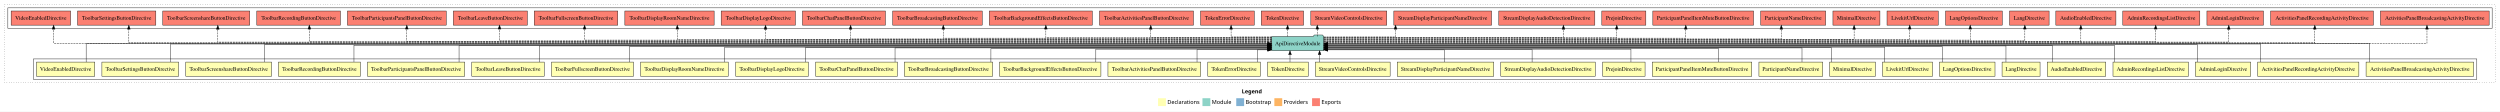
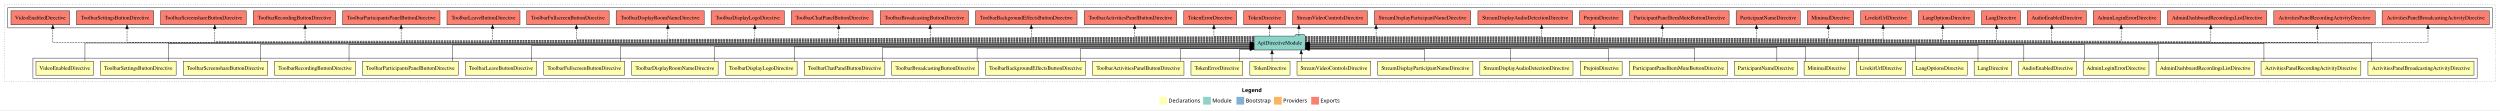
- <svg xmlns="http://www.w3.org/2000/svg" width="6363pt" height="284pt" viewBox="0.00 0.00 6363.00 284.00">
+ <svg xmlns="http://www.w3.org/2000/svg" width="6453pt" height="284pt" viewBox="0.00 0.00 6453.00 284.00">
  <g id="graph0" class="graph" transform="scale(1 1) rotate(0) translate(4 280)">
-     <polygon fill="white" stroke="transparent" points="-4,4 -4,-280 6359,-280 6359,4 -4,4" />
-     <text text-anchor="start" x="3156.51" y="-42.4" font-family="Times-12" font-weight="bold" font-size="14.00">Legend</text>
-     <polygon fill="#ffffb3" stroke="transparent" points="2943.5,-10 2943.5,-30 2963.5,-30 2963.5,-10 2943.5,-10" />
-     <text text-anchor="start" x="2967.13" y="-15.4" font-family="Times-12" font-size="14.00">  Declarations</text>
-     <polygon fill="#8dd3c7" stroke="transparent" points="3056.5,-10 3056.5,-30 3076.5,-30 3076.5,-10 3056.5,-10" />
-     <text text-anchor="start" x="3080.23" y="-15.4" font-family="Times-12" font-size="14.00">  Module</text>
-     <polygon fill="#80b1d3" stroke="transparent" points="3142.5,-10 3142.5,-30 3162.5,-30 3162.5,-10 3142.5,-10" />
-     <text text-anchor="start" x="3166.28" y="-15.4" font-family="Times-12" font-size="14.00">  Bootstrap</text>
-     <polygon fill="#fdb462" stroke="transparent" points="3239.5,-10 3239.5,-30 3259.5,-30 3259.5,-10 3239.5,-10" />
-     <text text-anchor="start" x="3263.17" y="-15.4" font-family="Times-12" font-size="14.00">  Providers</text>
-     <polygon fill="#fb8072" stroke="transparent" points="3335.5,-10 3335.5,-30 3355.5,-30 3355.5,-10 3335.5,-10" />
-     <text text-anchor="start" x="3359.23" y="-15.4" font-family="Times-12" font-size="14.00">  Exports</text>
+     <polygon fill="white" stroke="transparent" points="-4,4 -4,-280 6449,-280 6449,4 -4,4" />
+     <text text-anchor="start" x="3201.51" y="-42.4" font-family="Times-12" font-weight="bold" font-size="14.00">Legend</text>
+     <polygon fill="#ffffb3" stroke="transparent" points="2988.5,-10 2988.5,-30 3008.5,-30 3008.5,-10 2988.5,-10" />
+     <text text-anchor="start" x="3012.13" y="-15.4" font-family="Times-12" font-size="14.00">  Declarations</text>
+     <polygon fill="#8dd3c7" stroke="transparent" points="3101.5,-10 3101.5,-30 3121.5,-30 3121.5,-10 3101.5,-10" />
+     <text text-anchor="start" x="3125.23" y="-15.4" font-family="Times-12" font-size="14.00">  Module</text>
+     <polygon fill="#80b1d3" stroke="transparent" points="3187.5,-10 3187.5,-30 3207.5,-30 3207.5,-10 3187.5,-10" />
+     <text text-anchor="start" x="3211.28" y="-15.4" font-family="Times-12" font-size="14.00">  Bootstrap</text>
+     <polygon fill="#fdb462" stroke="transparent" points="3284.5,-10 3284.5,-30 3304.5,-30 3304.5,-10 3284.5,-10" />
+     <text text-anchor="start" x="3308.17" y="-15.4" font-family="Times-12" font-size="14.00">  Providers</text>
+     <polygon fill="#fb8072" stroke="transparent" points="3380.5,-10 3380.5,-30 3400.5,-30 3400.5,-10 3380.5,-10" />
+     <text text-anchor="start" x="3404.23" y="-15.4" font-family="Times-12" font-size="14.00">  Exports</text>
    <g id="clust1" class="cluster">
-       <polygon fill="none" stroke="black" stroke-dasharray="1,5" points="8,-70 8,-268 6347,-268 6347,-70 8,-70" />
+       <polygon fill="none" stroke="black" stroke-dasharray="1,5" points="8,-70 8,-268 6437,-268 6437,-70 8,-70" />
    </g>
    <g id="clust34" class="cluster">
-       <polygon fill="none" stroke="black" points="16,-208 16,-260 6339,-260 6339,-208 16,-208" />
+       <polygon fill="none" stroke="black" points="16,-208 16,-260 6429,-260 6429,-208 16,-208" />
    </g>
    <g id="clust2" class="cluster">
-       <polygon fill="none" stroke="black" points="81,-78 81,-130 6300,-130 6300,-78 81,-78" />
+       <polygon fill="none" stroke="black" points="81,-78 81,-130 6390,-130 6390,-78 81,-78" />
    </g>
    <g id="node1" class="node">
-       <polygon fill="#ffffb3" stroke="black" points="6291.87,-122 6018.13,-122 6018.13,-86 6291.87,-86 6291.87,-122" />
-       <text text-anchor="middle" x="6155" y="-99.8" font-family="Times,serif" font-size="14.00">ActivitiesPanelBroadcastingActivityDirective</text>
+       <polygon fill="#ffffb3" stroke="black" points="6381.87,-122 6108.13,-122 6108.13,-86 6381.87,-86 6381.87,-122" />
+       <text text-anchor="middle" x="6245" y="-99.8" font-family="Times,serif" font-size="14.00">ActivitiesPanelBroadcastingActivityDirective</text>
    </g>
    <g id="node31" class="node">
      <polygon fill="#8dd3c7" stroke="black" points="3365.13,-187 3362.13,-191 3341.13,-191 3338.13,-187 3232.87,-187 3232.87,-151 3365.13,-151 3365.13,-187" />
      <text text-anchor="middle" x="3299" y="-164.8" font-family="Times,serif" font-size="14.00">ApiDirectiveModule</text>
    </g>
    <g id="edge1" class="edge">
-       <path fill="none" stroke="black" d="M6027.49,-122.11C6027.49,-141.34 6027.49,-169 6027.49,-169 6027.49,-169 3375.43,-169 3375.43,-169" />
-       <polygon fill="black" stroke="black" points="3375.43,-165.5 3365.43,-169 3375.43,-172.5 3375.43,-165.5" />
+       <path fill="none" stroke="black" d="M6117.49,-122.11C6117.49,-141.34 6117.49,-169 6117.49,-169 6117.49,-169 3375.2,-169 3375.2,-169" />
+       <polygon fill="black" stroke="black" points="3375.2,-165.5 3365.2,-169 3375.2,-172.5 3375.2,-165.5" />
    </g>
    <g id="node2" class="node">
-       <polygon fill="#ffffb3" stroke="black" points="5999.82,-122 5742.18,-122 5742.18,-86 5999.82,-86 5999.82,-122" />
-       <text text-anchor="middle" x="5871" y="-99.8" font-family="Times,serif" font-size="14.00">ActivitiesPanelRecordingActivityDirective</text>
+       <polygon fill="#ffffb3" stroke="black" points="6089.82,-122 5832.18,-122 5832.18,-86 6089.82,-86 6089.82,-122" />
+       <text text-anchor="middle" x="5961" y="-99.8" font-family="Times,serif" font-size="14.00">ActivitiesPanelRecordingActivityDirective</text>
    </g>
    <g id="edge2" class="edge">
-       <path fill="none" stroke="black" d="M5749.52,-122.17C5749.52,-141.09 5749.52,-168 5749.52,-168 5749.52,-168 3375.18,-168 3375.18,-168" />
-       <polygon fill="black" stroke="black" points="3375.18,-164.5 3365.18,-168 3375.18,-171.5 3375.18,-164.5" />
+       <path fill="none" stroke="black" d="M5839.71,-122.17C5839.71,-141.09 5839.71,-168 5839.71,-168 5839.71,-168 3375.33,-168 3375.33,-168" />
+       <polygon fill="black" stroke="black" points="3375.33,-164.5 3365.33,-168 3375.33,-171.5 3375.33,-164.5" />
    </g>
    <g id="node3" class="node">
-       <polygon fill="#ffffb3" stroke="black" points="5724.41,-122 5583.59,-122 5583.59,-86 5724.41,-86 5724.41,-122" />
-       <text text-anchor="middle" x="5654" y="-99.8" font-family="Times,serif" font-size="14.00">AdminLoginDirective</text>
+       <polygon fill="#ffffb3" stroke="black" points="5814.65,-122 5561.35,-122 5561.35,-86 5814.65,-86 5814.65,-122" />
+       <text text-anchor="middle" x="5688" y="-99.8" font-family="Times,serif" font-size="14.00">AdminDashboardRecordingsListDirective</text>
    </g>
    <g id="edge3" class="edge">
-       <path fill="none" stroke="black" d="M5589.4,-122.27C5589.4,-140.56 5589.4,-166 5589.4,-166 5589.4,-166 3375.38,-166 3375.38,-166" />
-       <polygon fill="black" stroke="black" points="3375.38,-162.5 3365.38,-166 3375.38,-169.5 3375.38,-162.5" />
+       <path fill="none" stroke="black" d="M5567.07,-122.27C5567.07,-140.56 5567.07,-166 5567.07,-166 5567.07,-166 3375.35,-166 3375.35,-166" />
+       <polygon fill="black" stroke="black" points="3375.35,-162.5 3365.35,-166 3375.35,-169.5 3375.35,-162.5" />
    </g>
    <g id="node4" class="node">
-       <polygon fill="#ffffb3" stroke="black" points="5566.01,-122 5373.99,-122 5373.99,-86 5566.01,-86 5566.01,-122" />
-       <text text-anchor="middle" x="5470" y="-99.8" font-family="Times,serif" font-size="14.00">AdminRecordingsListDirective</text>
+       <polygon fill="#ffffb3" stroke="black" points="5542.95,-122 5373.05,-122 5373.05,-86 5542.95,-86 5542.95,-122" />
+       <text text-anchor="middle" x="5458" y="-99.8" font-family="Times,serif" font-size="14.00">AdminLoginErrorDirective</text>
    </g>
    <g id="edge4" class="edge">
-       <path fill="none" stroke="black" d="M5377.49,-122.3C5377.49,-140.27 5377.49,-165 5377.49,-165 5377.49,-165 3375.22,-165 3375.22,-165" />
-       <polygon fill="black" stroke="black" points="3375.22,-161.5 3365.22,-165 3375.22,-168.5 3375.22,-161.5" />
+       <path fill="none" stroke="black" d="M5377.13,-122.3C5377.13,-140.27 5377.13,-165 5377.13,-165 5377.13,-165 3375.21,-165 3375.21,-165" />
+       <polygon fill="black" stroke="black" points="3375.21,-161.5 3365.21,-165 3375.21,-168.5 3375.21,-161.5" />
    </g>
    <g id="node5" class="node">
      <polygon fill="#ffffb3" stroke="black" points="5355.45,-122 5206.55,-122 5206.55,-86 5355.45,-86 5355.45,-122" />
      <text text-anchor="middle" x="5281" y="-99.8" font-family="Times,serif" font-size="14.00">AudioEnabledDirective</text>
    </g>
    <g id="edge5" class="edge">
      <path fill="none" stroke="black" d="M5219.97,-122C5219.97,-139.68 5219.97,-164 5219.97,-164 5219.97,-164 3375.4,-164 3375.4,-164" />
      <polygon fill="black" stroke="black" points="3375.4,-160.5 3365.4,-164 3375.4,-167.5 3375.4,-160.5" />
    </g>
    <g id="node6" class="node">
      <polygon fill="#ffffb3" stroke="black" points="5188.35,-122 5091.65,-122 5091.65,-86 5188.35,-86 5188.35,-122" />
      <text text-anchor="middle" x="5140" y="-99.8" font-family="Times,serif" font-size="14.00">LangDirective</text>
    </g>
    <g id="edge6" class="edge">
      <path fill="none" stroke="black" d="M5101.58,-122.02C5101.58,-139.37 5101.58,-163 5101.58,-163 5101.58,-163 3375.29,-163 3375.29,-163" />
      <polygon fill="black" stroke="black" points="3375.29,-159.5 3365.29,-163 3375.29,-166.5 3375.29,-159.5" />
    </g>
    <g id="node7" class="node">
      <polygon fill="#ffffb3" stroke="black" points="5073.68,-122 4932.32,-122 4932.32,-86 5073.68,-86 5073.68,-122" />
      <text text-anchor="middle" x="5003" y="-99.8" font-family="Times,serif" font-size="14.00">LangOptionsDirective</text>
    </g>
    <g id="edge7" class="edge">
      <path fill="none" stroke="black" d="M4940.03,-122.04C4940.03,-138.73 4940.03,-161 4940.03,-161 4940.03,-161 3375.36,-161 3375.36,-161" />
      <polygon fill="black" stroke="black" points="3375.36,-157.5 3365.36,-161 3375.36,-164.5 3375.36,-157.5" />
    </g>
    <g id="node8" class="node">
      <polygon fill="#ffffb3" stroke="black" points="4914.68,-122 4787.32,-122 4787.32,-86 4914.68,-86 4914.68,-122" />
      <text text-anchor="middle" x="4851" y="-99.8" font-family="Times,serif" font-size="14.00">LivekitUrlDirective</text>
    </g>
    <g id="edge8" class="edge">
      <path fill="none" stroke="black" d="M4793.04,-122.03C4793.04,-138.4 4793.04,-160 4793.04,-160 4793.04,-160 3375.61,-160 3375.61,-160" />
      <polygon fill="black" stroke="black" points="3375.61,-156.5 3365.61,-160 3375.61,-163.5 3375.61,-156.5" />
    </g>
    <g id="node9" class="node">
      <polygon fill="#ffffb3" stroke="black" points="4769.3,-122 4652.7,-122 4652.7,-86 4769.3,-86 4769.3,-122" />
      <text text-anchor="middle" x="4711" y="-99.8" font-family="Times,serif" font-size="14.00">MinimalDirective</text>
    </g>
    <g id="edge9" class="edge">
      <path fill="none" stroke="black" d="M4656.97,-122.01C4656.97,-138.05 4656.97,-159 4656.97,-159 4656.97,-159 3375.42,-159 3375.42,-159" />
      <polygon fill="black" stroke="black" points="3375.42,-155.5 3365.42,-159 3375.42,-162.5 3375.42,-155.5" />
    </g>
    <g id="node10" class="node">
      <polygon fill="#ffffb3" stroke="black" points="4635.16,-122 4472.84,-122 4472.84,-86 4635.16,-86 4635.16,-122" />
      <text text-anchor="middle" x="4554" y="-99.8" font-family="Times,serif" font-size="14.00">ParticipantNameDirective</text>
    </g>
    <g id="edge10" class="edge">
      <path fill="none" stroke="black" d="M4582.44,-122.28C4582.44,-137.95 4582.44,-158 4582.44,-158 4582.44,-158 3375.3,-158 3375.3,-158" />
      <polygon fill="black" stroke="black" points="3375.3,-154.5 3365.3,-158 3375.3,-161.5 3375.3,-154.5" />
    </g>
    <g id="node11" class="node">
      <polygon fill="#ffffb3" stroke="black" points="4454.66,-122 4201.34,-122 4201.34,-86 4454.66,-86 4454.66,-122" />
      <text text-anchor="middle" x="4328" y="-99.8" font-family="Times,serif" font-size="14.00">ParticipantPanelItemMuteButtonDirective</text>
    </g>
    <g id="edge11" class="edge">
      <path fill="none" stroke="black" d="M4370.61,-122.19C4370.61,-137.18 4370.61,-156 4370.61,-156 4370.61,-156 3375.23,-156 3375.23,-156" />
      <polygon fill="black" stroke="black" points="3375.23,-152.5 3365.23,-156 3375.23,-159.5 3375.23,-152.5" />
    </g>
    <g id="node12" class="node">
      <polygon fill="#ffffb3" stroke="black" points="4183.02,-122 4074.98,-122 4074.98,-86 4183.02,-86 4183.02,-122" />
      <text text-anchor="middle" x="4129" y="-99.8" font-family="Times,serif" font-size="14.00">PrejoinDirective</text>
    </g>
    <g id="edge12" class="edge">
      <path fill="none" stroke="black" d="M4147.09,-122.12C4147.09,-136.78 4147.09,-155 4147.09,-155 4147.09,-155 3375.19,-155 3375.19,-155" />
      <polygon fill="black" stroke="black" points="3375.19,-151.5 3365.19,-155 3375.19,-158.5 3375.19,-151.5" />
    </g>
    <g id="node13" class="node">
      <polygon fill="#ffffb3" stroke="black" points="4056.2,-122 3815.8,-122 3815.8,-86 4056.2,-86 4056.2,-122" />
      <text text-anchor="middle" x="3936" y="-99.8" font-family="Times,serif" font-size="14.00">StreamDisplayAudioDetectionDirective</text>
    </g>
    <g id="edge13" class="edge">
      <path fill="none" stroke="black" d="M3895.47,-122.05C3895.47,-136.37 3895.47,-154 3895.47,-154 3895.47,-154 3375.4,-154 3375.4,-154" />
      <polygon fill="black" stroke="black" points="3375.4,-150.5 3365.4,-154 3375.4,-157.5 3375.4,-150.5" />
    </g>
    <g id="node14" class="node">
      <polygon fill="#ffffb3" stroke="black" points="3797.86,-122 3552.14,-122 3552.14,-86 3797.86,-86 3797.86,-122" />
      <text text-anchor="middle" x="3675" y="-99.8" font-family="Times,serif" font-size="14.00">StreamDisplayParticipantNameDirective</text>
    </g>
    <g id="edge14" class="edge">
      <path fill="none" stroke="black" d="M3672.38,-122.25C3672.38,-136.18 3672.38,-153 3672.38,-153 3672.38,-153 3375.32,-153 3375.32,-153" />
      <polygon fill="black" stroke="black" points="3375.32,-149.5 3365.32,-153 3375.32,-156.5 3375.32,-149.5" />
    </g>
    <g id="node15" class="node">
      <polygon fill="#ffffb3" stroke="black" points="3534.17,-122 3343.83,-122 3343.83,-86 3534.17,-86 3534.17,-122" />
      <text text-anchor="middle" x="3439" y="-99.8" font-family="Times,serif" font-size="14.00">StreamVideoControlsDirective</text>
    </g>
    <g id="edge15" class="edge">
      <path fill="none" stroke="black" d="M3354.61,-122.11C3354.61,-122.11 3354.61,-140.99 3354.61,-140.99" />
      <polygon fill="black" stroke="black" points="3351.11,-140.99 3354.61,-150.99 3358.11,-140.99 3351.11,-140.99" />
    </g>
    <g id="node16" class="node">
      <polygon fill="#ffffb3" stroke="black" points="3325.85,-122 3222.15,-122 3222.15,-86 3325.85,-86 3325.85,-122" />
      <text text-anchor="middle" x="3274" y="-99.8" font-family="Times,serif" font-size="14.00">TokenDirective</text>
    </g>
    <g id="edge16" class="edge">
      <path fill="none" stroke="black" d="M3279.31,-122.11C3279.31,-122.11 3279.31,-140.99 3279.31,-140.99" />
      <polygon fill="black" stroke="black" points="3275.81,-140.99 3279.31,-150.99 3282.81,-140.99 3275.81,-140.99" />
    </g>
    <g id="node17" class="node">
      <polygon fill="#ffffb3" stroke="black" points="3203.88,-122 3070.12,-122 3070.12,-86 3203.88,-86 3203.88,-122" />
      <text text-anchor="middle" x="3137" y="-99.8" font-family="Times,serif" font-size="14.00">TokenErrorDirective</text>
    </g>
    <g id="edge17" class="edge">
      <path fill="none" stroke="black" d="M3196.07,-122.25C3196.07,-136.18 3196.07,-153 3196.07,-153 3196.07,-153 3222.65,-153 3222.65,-153" />
      <polygon fill="black" stroke="black" points="3222.65,-156.5 3232.65,-153 3222.65,-149.5 3222.65,-156.5" />
    </g>
    <g id="node18" class="node">
      <polygon fill="#ffffb3" stroke="black" points="3052.05,-122 2815.95,-122 2815.95,-86 3052.05,-86 3052.05,-122" />
      <text text-anchor="middle" x="2934" y="-99.8" font-family="Times,serif" font-size="14.00">ToolbarActivitiesPanelButtonDirective</text>
    </g>
    <g id="edge18" class="edge">
      <path fill="none" stroke="black" d="M3042.67,-122.05C3042.67,-136.37 3042.67,-154 3042.67,-154 3042.67,-154 3222.65,-154 3222.65,-154" />
      <polygon fill="black" stroke="black" points="3222.65,-157.5 3232.65,-154 3222.65,-150.5 3222.65,-157.5" />
    </g>
    <g id="node19" class="node">
      <polygon fill="#ffffb3" stroke="black" points="2798.08,-122 2539.92,-122 2539.92,-86 2798.08,-86 2798.08,-122" />
      <text text-anchor="middle" x="2669" y="-99.8" font-family="Times,serif" font-size="14.00">ToolbarBackgroundEffectsButtonDirective</text>
    </g>
    <g id="edge19" class="edge">
      <path fill="none" stroke="black" d="M2785.13,-122.12C2785.13,-136.78 2785.13,-155 2785.13,-155 2785.13,-155 3222.61,-155 3222.61,-155" />
      <polygon fill="black" stroke="black" points="3222.61,-158.5 3232.61,-155 3222.61,-151.5 3222.61,-158.5" />
    </g>
    <g id="node20" class="node">
      <polygon fill="#ffffb3" stroke="black" points="2522.39,-122 2297.61,-122 2297.61,-86 2522.39,-86 2522.39,-122" />
      <text text-anchor="middle" x="2410" y="-99.8" font-family="Times,serif" font-size="14.00">ToolbarBroadcastingButtonDirective</text>
    </g>
    <g id="edge20" class="edge">
      <path fill="none" stroke="black" d="M2518.08,-122.19C2518.08,-137.18 2518.08,-156 2518.08,-156 2518.08,-156 3222.76,-156 3222.76,-156" />
      <polygon fill="black" stroke="black" points="3222.76,-159.5 3232.76,-156 3222.76,-152.5 3222.76,-159.5" />
    </g>
    <g id="node21" class="node">
      <polygon fill="#ffffb3" stroke="black" points="2280.06,-122 2071.94,-122 2071.94,-86 2280.06,-86 2280.06,-122" />
      <text text-anchor="middle" x="2176" y="-99.8" font-family="Times,serif" font-size="14.00">ToolbarChatPanelButtonDirective</text>
    </g>
    <g id="edge21" class="edge">
      <path fill="none" stroke="black" d="M2274.04,-122.28C2274.04,-137.95 2274.04,-158 2274.04,-158 2274.04,-158 3222.54,-158 3222.54,-158" />
      <polygon fill="black" stroke="black" points="3222.54,-161.5 3232.54,-158 3222.54,-154.5 3222.54,-161.5" />
    </g>
    <g id="node22" class="node">
      <polygon fill="#ffffb3" stroke="black" points="2053.5,-122 1868.5,-122 1868.5,-86 2053.5,-86 2053.5,-122" />
      <text text-anchor="middle" x="1961" y="-99.8" font-family="Times,serif" font-size="14.00">ToolbarDisplayLogoDirective</text>
    </g>
    <g id="edge22" class="edge">
      <path fill="none" stroke="black" d="M2045.98,-122.01C2045.98,-138.05 2045.98,-159 2045.98,-159 2045.98,-159 3222.52,-159 3222.52,-159" />
      <polygon fill="black" stroke="black" points="3222.52,-162.5 3232.52,-159 3222.52,-155.5 3222.52,-162.5" />
    </g>
    <g id="node23" class="node">
      <polygon fill="#ffffb3" stroke="black" points="1849.6,-122 1626.4,-122 1626.4,-86 1849.6,-86 1849.6,-122" />
      <text text-anchor="middle" x="1738" y="-99.8" font-family="Times,serif" font-size="14.00">ToolbarDisplayRoomNameDirective</text>
    </g>
    <g id="edge23" class="edge">
      <path fill="none" stroke="black" d="M1840.65,-122.03C1840.65,-138.4 1840.65,-160 1840.65,-160 1840.65,-160 3222.55,-160 3222.55,-160" />
      <polygon fill="black" stroke="black" points="3222.55,-163.5 3232.55,-160 3222.55,-156.5 3222.55,-163.5" />
    </g>
    <g id="node24" class="node">
      <polygon fill="#ffffb3" stroke="black" points="1608.33,-122 1399.67,-122 1399.67,-86 1608.33,-86 1608.33,-122" />
      <text text-anchor="middle" x="1504" y="-99.8" font-family="Times,serif" font-size="14.00">ToolbarFullscreenButtonDirective</text>
    </g>
    <g id="edge24" class="edge">
      <path fill="none" stroke="black" d="M1597.43,-122.04C1597.43,-138.73 1597.43,-161 1597.43,-161 1597.43,-161 3222.82,-161 3222.82,-161" />
      <polygon fill="black" stroke="black" points="3222.82,-164.5 3232.82,-161 3222.82,-157.5 3222.82,-164.5" />
    </g>
    <g id="node25" class="node">
      <polygon fill="#ffffb3" stroke="black" points="1381.22,-122 1196.78,-122 1196.78,-86 1381.22,-86 1381.22,-122" />
      <text text-anchor="middle" x="1289" y="-99.8" font-family="Times,serif" font-size="14.00">ToolbarLeaveButtonDirective</text>
    </g>
    <g id="edge25" class="edge">
      <path fill="none" stroke="black" d="M1368.6,-122.02C1368.6,-139.37 1368.6,-163 1368.6,-163 1368.6,-163 3222.83,-163 3222.83,-163" />
      <polygon fill="black" stroke="black" points="3222.83,-166.5 3232.83,-163 3222.83,-159.5 3222.83,-166.5" />
    </g>
    <g id="node26" class="node">
      <polygon fill="#ffffb3" stroke="black" points="1178.72,-122 931.28,-122 931.28,-86 1178.72,-86 1178.72,-122" />
      <text text-anchor="middle" x="1055" y="-99.8" font-family="Times,serif" font-size="14.00">ToolbarParticipantsPanelButtonDirective</text>
    </g>
    <g id="edge26" class="edge">
      <path fill="none" stroke="black" d="M1164.38,-122C1164.38,-139.68 1164.38,-164 1164.38,-164 1164.38,-164 3222.77,-164 3222.77,-164" />
      <polygon fill="black" stroke="black" points="3222.77,-167.5 3232.77,-164 3222.77,-160.5 3222.77,-167.5" />
    </g>
    <g id="node27" class="node">
      <polygon fill="#ffffb3" stroke="black" points="913.34,-122 704.66,-122 704.66,-86 913.34,-86 913.34,-122" />
      <text text-anchor="middle" x="809" y="-99.8" font-family="Times,serif" font-size="14.00">ToolbarRecordingButtonDirective</text>
    </g>
    <g id="edge27" class="edge">
      <path fill="none" stroke="black" d="M896.91,-122.3C896.91,-140.27 896.91,-165 896.91,-165 896.91,-165 3222.56,-165 3222.56,-165" />
      <polygon fill="black" stroke="black" points="3222.56,-168.5 3232.56,-165 3222.56,-161.5 3222.56,-168.5" />
    </g>
    <g id="node28" class="node">
      <polygon fill="#ffffb3" stroke="black" points="687.14,-122 468.86,-122 468.86,-86 687.14,-86 687.14,-122" />
      <text text-anchor="middle" x="578" y="-99.8" font-family="Times,serif" font-size="14.00">ToolbarScreenshareButtonDirective</text>
    </g>
    <g id="edge28" class="edge">
      <path fill="none" stroke="black" d="M668.45,-122.27C668.45,-140.56 668.45,-166 668.45,-166 668.45,-166 3222.66,-166 3222.66,-166" />
      <polygon fill="black" stroke="black" points="3222.66,-169.5 3232.66,-166 3222.66,-162.5 3222.66,-169.5" />
    </g>
    <g id="node29" class="node">
      <polygon fill="#ffffb3" stroke="black" points="450.63,-122 255.37,-122 255.37,-86 450.63,-86 450.63,-122" />
      <text text-anchor="middle" x="353" y="-99.8" font-family="Times,serif" font-size="14.00">ToolbarSettingsButtonDirective</text>
    </g>
    <g id="edge29" class="edge">
      <path fill="none" stroke="black" d="M430.5,-122.17C430.5,-141.09 430.5,-168 430.5,-168 430.5,-168 3222.66,-168 3222.66,-168" />
      <polygon fill="black" stroke="black" points="3222.66,-171.5 3232.66,-168 3222.66,-164.5 3222.66,-171.5" />
    </g>
    <g id="node30" class="node">
      <polygon fill="#ffffb3" stroke="black" points="237.17,-122 88.83,-122 88.83,-86 237.17,-86 237.17,-122" />
      <text text-anchor="middle" x="163" y="-99.8" font-family="Times,serif" font-size="14.00">VideoEnabledDirective</text>
    </g>
    <g id="edge30" class="edge">
      <path fill="none" stroke="black" d="M215.26,-122.11C215.26,-141.34 215.26,-169 215.26,-169 215.26,-169 3222.81,-169 3222.81,-169" />
      <polygon fill="black" stroke="black" points="3222.81,-172.5 3232.81,-169 3222.81,-165.5 3222.81,-172.5" />
    </g>
    <g id="node32" class="node">
-       <polygon fill="#fb8072" stroke="black" points="6331.37,-252 6054.63,-252 6054.63,-216 6331.37,-216 6331.37,-252" />
-       <text text-anchor="middle" x="6193" y="-229.8" font-family="Times,serif" font-size="14.00">ActivitiesPanelBroadcastingActivityDirective </text>
+       <polygon fill="#fb8072" stroke="black" points="6421.37,-252 6144.63,-252 6144.63,-216 6421.37,-216 6421.37,-252" />
+       <text text-anchor="middle" x="6283" y="-229.8" font-family="Times,serif" font-size="14.00">ActivitiesPanelBroadcastingActivityDirective </text>
    </g>
    <g id="edge31" class="edge">
-       <path fill="none" stroke="black" stroke-dasharray="5,2" d="M3365.47,-170C3796.08,-170 6173.12,-170 6173.12,-170 6173.12,-170 6173.12,-205.83 6173.12,-205.83" />
-       <polygon fill="black" stroke="black" points="6169.63,-205.83 6173.12,-215.83 6176.63,-205.83 6169.63,-205.83" />
+       <path fill="none" stroke="black" stroke-dasharray="5,2" d="M3365.42,-170C3803.74,-170 6263.12,-170 6263.12,-170 6263.12,-170 6263.12,-205.83 6263.12,-205.83" />
+       <polygon fill="black" stroke="black" points="6259.63,-205.83 6263.12,-215.83 6266.63,-205.83 6259.63,-205.83" />
    </g>
    <g id="node33" class="node">
-       <polygon fill="#fb8072" stroke="black" points="6036.82,-252 5775.18,-252 5775.18,-216 6036.82,-216 6036.82,-252" />
-       <text text-anchor="middle" x="5906" y="-229.8" font-family="Times,serif" font-size="14.00">ActivitiesPanelRecordingActivityDirective </text>
+       <polygon fill="#fb8072" stroke="black" points="6126.82,-252 5865.18,-252 5865.18,-216 6126.82,-216 6126.82,-252" />
+       <text text-anchor="middle" x="5996" y="-229.8" font-family="Times,serif" font-size="14.00">ActivitiesPanelRecordingActivityDirective </text>
    </g>
    <g id="edge32" class="edge">
-       <path fill="none" stroke="black" stroke-dasharray="5,2" d="M3365.26,-171C3769.63,-171 5887.62,-171 5887.62,-171 5887.62,-171 5887.62,-205.78 5887.62,-205.78" />
-       <polygon fill="black" stroke="black" points="5884.13,-205.78 5887.62,-215.78 5891.13,-205.78 5884.13,-205.78" />
+       <path fill="none" stroke="black" stroke-dasharray="5,2" d="M3365.21,-171C3777.7,-171 5977.62,-171 5977.62,-171 5977.62,-171 5977.62,-205.78 5977.62,-205.78" />
+       <polygon fill="black" stroke="black" points="5974.13,-205.78 5977.62,-215.78 5981.13,-205.78 5974.13,-205.78" />
    </g>
    <g id="node34" class="node">
-       <polygon fill="#fb8072" stroke="black" points="5756.91,-252 5613.09,-252 5613.09,-216 5756.91,-216 5756.91,-252" />
-       <text text-anchor="middle" x="5685" y="-229.8" font-family="Times,serif" font-size="14.00">AdminLoginDirective </text>
+       <polygon fill="#fb8072" stroke="black" points="5847.15,-252 5590.85,-252 5590.85,-216 5847.15,-216 5847.15,-252" />
+       <text text-anchor="middle" x="5719" y="-229.8" font-family="Times,serif" font-size="14.00">AdminDashboardRecordingsListDirective </text>
    </g>
    <g id="edge33" class="edge">
-       <path fill="none" stroke="black" stroke-dasharray="5,2" d="M3365.16,-173C3748.6,-173 5668.62,-173 5668.62,-173 5668.62,-173 5668.62,-205.7 5668.62,-205.7" />
-       <polygon fill="black" stroke="black" points="5665.13,-205.7 5668.62,-215.7 5672.13,-205.7 5665.13,-205.7" />
+       <path fill="none" stroke="black" stroke-dasharray="5,2" d="M3365.17,-173C3751.88,-173 5702.62,-173 5702.62,-173 5702.62,-173 5702.62,-205.7 5702.62,-205.7" />
+       <polygon fill="black" stroke="black" points="5699.13,-205.7 5702.62,-215.7 5706.13,-205.7 5699.13,-205.7" />
    </g>
    <g id="node35" class="node">
-       <polygon fill="#fb8072" stroke="black" points="5595.01,-252 5398.99,-252 5398.99,-216 5595.01,-216 5595.01,-252" />
-       <text text-anchor="middle" x="5497" y="-229.8" font-family="Times,serif" font-size="14.00">AdminRecordingsListDirective </text>
+       <polygon fill="#fb8072" stroke="black" points="5572.95,-252 5399.05,-252 5399.05,-216 5572.95,-216 5572.95,-252" />
+       <text text-anchor="middle" x="5486" y="-229.8" font-family="Times,serif" font-size="14.00">AdminLoginErrorDirective </text>
    </g>
    <g id="edge34" class="edge">
-       <path fill="none" stroke="black" stroke-dasharray="5,2" d="M3365.24,-174C3730.55,-174 5482.62,-174 5482.62,-174 5482.62,-174 5482.62,-206 5482.62,-206" />
-       <polygon fill="black" stroke="black" points="5479.13,-206 5482.62,-216 5486.13,-206 5479.13,-206" />
+       <path fill="none" stroke="black" stroke-dasharray="5,2" d="M3365.19,-174C3729.22,-174 5471.12,-174 5471.12,-174 5471.12,-174 5471.12,-206 5471.12,-206" />
+       <polygon fill="black" stroke="black" points="5467.63,-206 5471.12,-216 5474.63,-206 5467.63,-206" />
    </g>
    <g id="node36" class="node">
      <polygon fill="#fb8072" stroke="black" points="5381.45,-252 5228.55,-252 5228.55,-216 5381.45,-216 5381.45,-252" />
      <text text-anchor="middle" x="5305" y="-229.8" font-family="Times,serif" font-size="14.00">AudioEnabledDirective </text>
    </g>
    <g id="edge35" class="edge">
      <path fill="none" stroke="black" stroke-dasharray="5,2" d="M3365.31,-175C3711.15,-175 5292.12,-175 5292.12,-175 5292.12,-175 5292.12,-205.98 5292.12,-205.98" />
      <polygon fill="black" stroke="black" points="5288.63,-205.98 5292.12,-215.98 5295.63,-205.98 5288.63,-205.98" />
    </g>
    <g id="node37" class="node">
      <polygon fill="#fb8072" stroke="black" points="5211.35,-252 5110.65,-252 5110.65,-216 5211.35,-216 5211.35,-252" />
      <text text-anchor="middle" x="5161" y="-229.8" font-family="Times,serif" font-size="14.00">LangDirective </text>
    </g>
    <g id="edge36" class="edge">
      <path fill="none" stroke="black" stroke-dasharray="5,2" d="M3365.14,-176C3695.33,-176 5149.62,-176 5149.62,-176 5149.62,-176 5149.62,-205.97 5149.62,-205.97" />
      <polygon fill="black" stroke="black" points="5146.13,-205.97 5149.62,-215.97 5153.13,-205.97 5146.13,-205.97" />
    </g>
    <g id="node38" class="node">
      <polygon fill="#fb8072" stroke="black" points="5092.18,-252 4947.82,-252 4947.82,-216 5092.18,-216 5092.18,-252" />
      <text text-anchor="middle" x="5020" y="-229.8" font-family="Times,serif" font-size="14.00">LangOptionsDirective </text>
    </g>
    <g id="edge37" class="edge">
      <path fill="none" stroke="black" stroke-dasharray="5,2" d="M3365.31,-178C3680.34,-178 5010.62,-178 5010.62,-178 5010.62,-178 5010.62,-205.97 5010.62,-205.97" />
      <polygon fill="black" stroke="black" points="5007.13,-205.97 5010.62,-215.97 5014.13,-205.97 5007.13,-205.97" />
    </g>
    <g id="node39" class="node">
      <polygon fill="#fb8072" stroke="black" points="4929.18,-252 4798.82,-252 4798.82,-216 4929.18,-216 4929.18,-252" />
      <text text-anchor="middle" x="4864" y="-229.8" font-family="Times,serif" font-size="14.00">LivekitUrlDirective </text>
    </g>
    <g id="edge38" class="edge">
      <path fill="none" stroke="black" stroke-dasharray="5,2" d="M3365.43,-179C3662.74,-179 4856.62,-179 4856.62,-179 4856.62,-179 4856.62,-205.99 4856.62,-205.99" />
      <polygon fill="black" stroke="black" points="4853.13,-205.99 4856.62,-215.99 4860.13,-205.99 4853.13,-205.99" />
    </g>
    <g id="node40" class="node">
      <polygon fill="#fb8072" stroke="black" points="4780.8,-252 4661.2,-252 4661.2,-216 4780.8,-216 4780.8,-252" />
      <text text-anchor="middle" x="4721" y="-229.8" font-family="Times,serif" font-size="14.00">MinimalDirective </text>
    </g>
    <g id="edge39" class="edge">
      <path fill="none" stroke="black" stroke-dasharray="5,2" d="M3365.4,-180C3645.38,-180 4715.12,-180 4715.12,-180 4715.12,-180 4715.12,-205.72 4715.12,-205.72" />
      <polygon fill="black" stroke="black" points="4711.63,-205.72 4715.12,-215.72 4718.63,-205.72 4711.63,-205.72" />
    </g>
    <g id="node41" class="node">
      <polygon fill="#fb8072" stroke="black" points="4642.66,-252 4477.34,-252 4477.34,-216 4642.66,-216 4642.66,-252" />
      <text text-anchor="middle" x="4560" y="-229.8" font-family="Times,serif" font-size="14.00">ParticipantNameDirective </text>
    </g>
    <g id="edge40" class="edge">
      <path fill="none" stroke="black" stroke-dasharray="5,2" d="M3365.17,-181C3620.82,-181 4529.81,-181 4529.81,-181 4529.81,-181 4529.81,-205.76 4529.81,-205.76" />
      <polygon fill="black" stroke="black" points="4526.31,-205.76 4529.81,-215.76 4533.31,-205.76 4526.31,-205.76" />
    </g>
    <g id="node42" class="node">
      <polygon fill="#fb8072" stroke="black" points="4459.16,-252 4202.84,-252 4202.84,-216 4459.16,-216 4459.16,-252" />
      <text text-anchor="middle" x="4331" y="-229.8" font-family="Times,serif" font-size="14.00">ParticipantPanelItemMuteButtonDirective </text>
    </g>
    <g id="edge41" class="edge">
      <path fill="none" stroke="black" stroke-dasharray="5,2" d="M3365.34,-183C3586.78,-183 4286.64,-183 4286.64,-183 4286.64,-183 4286.64,-205.88 4286.64,-205.88" />
      <polygon fill="black" stroke="black" points="4283.14,-205.88 4286.64,-215.88 4290.14,-205.88 4283.14,-205.88" />
    </g>
    <g id="node43" class="node">
      <polygon fill="#fb8072" stroke="black" points="4185.02,-252 4072.98,-252 4072.98,-216 4185.02,-216 4185.02,-252" />
      <text text-anchor="middle" x="4129" y="-229.8" font-family="Times,serif" font-size="14.00">PrejoinDirective </text>
    </g>
    <g id="edge42" class="edge">
      <path fill="none" stroke="black" stroke-dasharray="5,2" d="M3365.44,-184C3559.35,-184 4110.91,-184 4110.91,-184 4110.91,-184 4110.91,-205.95 4110.91,-205.95" />
      <polygon fill="black" stroke="black" points="4107.41,-205.95 4110.91,-215.95 4114.41,-205.95 4107.41,-205.95" />
    </g>
    <g id="node44" class="node">
      <polygon fill="#fb8072" stroke="black" points="4055.2,-252 3810.8,-252 3810.8,-216 4055.2,-216 4055.2,-252" />
      <text text-anchor="middle" x="3933" y="-229.8" font-family="Times,serif" font-size="14.00">StreamDisplayAudioDetectionDirective </text>
    </g>
    <g id="edge43" class="edge">
      <path fill="none" stroke="black" stroke-dasharray="5,2" d="M3365.39,-185C3535.78,-185 3975.28,-185 3975.28,-185 3975.28,-185 3975.28,-205.75 3975.28,-205.75" />
      <polygon fill="black" stroke="black" points="3971.78,-205.75 3975.28,-215.75 3978.78,-205.75 3971.78,-205.75" />
    </g>
    <g id="node45" class="node">
      <polygon fill="#fb8072" stroke="black" points="3792.36,-252 3543.64,-252 3543.64,-216 3792.36,-216 3792.36,-252" />
      <text text-anchor="middle" x="3668" y="-229.8" font-family="Times,serif" font-size="14.00">StreamDisplayParticipantNameDirective </text>
    </g>
    <g id="edge44" class="edge">
      <path fill="none" stroke="black" stroke-dasharray="5,2" d="M3365.39,-186C3439.13,-186 3547.95,-186 3547.95,-186 3547.95,-186 3547.95,-205.85 3547.95,-205.85" />
      <polygon fill="black" stroke="black" points="3544.45,-205.85 3547.95,-215.85 3551.45,-205.85 3544.45,-205.85" />
    </g>
    <g id="node46" class="node">
      <polygon fill="#fb8072" stroke="black" points="3525.67,-252 3332.33,-252 3332.33,-216 3525.67,-216 3525.67,-252" />
      <text text-anchor="middle" x="3429" y="-229.8" font-family="Times,serif" font-size="14.00">StreamVideoControlsDirective </text>
    </g>
    <g id="edge45" class="edge">
      <path fill="none" stroke="black" stroke-dasharray="5,2" d="M3348.74,-187.11C3348.74,-187.11 3348.74,-205.99 3348.74,-205.99" />
      <polygon fill="black" stroke="black" points="3345.24,-205.99 3348.74,-215.99 3352.24,-205.99 3345.24,-205.99" />
    </g>
    <g id="node47" class="node">
      <polygon fill="#fb8072" stroke="black" points="3313.85,-252 3206.15,-252 3206.15,-216 3313.85,-216 3313.85,-252" />
      <text text-anchor="middle" x="3260" y="-229.8" font-family="Times,serif" font-size="14.00">TokenDirective </text>
    </g>
    <g id="edge46" class="edge">
      <path fill="none" stroke="black" stroke-dasharray="5,2" d="M3273.18,-187.11C3273.18,-187.11 3273.18,-205.99 3273.18,-205.99" />
      <polygon fill="black" stroke="black" points="3269.68,-205.99 3273.18,-215.99 3276.68,-205.99 3269.68,-205.99" />
    </g>
    <g id="node48" class="node">
      <polygon fill="#fb8072" stroke="black" points="3188.38,-252 3051.62,-252 3051.62,-216 3188.38,-216 3188.38,-252" />
      <text text-anchor="middle" x="3120" y="-229.8" font-family="Times,serif" font-size="14.00">TokenErrorDirective </text>
    </g>
    <g id="edge47" class="edge">
      <path fill="none" stroke="black" stroke-dasharray="5,2" d="M3232.45,-186C3184.93,-186 3129.38,-186 3129.38,-186 3129.38,-186 3129.38,-205.85 3129.38,-205.85" />
      <polygon fill="black" stroke="black" points="3125.88,-205.85 3129.38,-215.85 3132.88,-205.85 3125.88,-205.85" />
    </g>
    <g id="node49" class="node">
      <polygon fill="#fb8072" stroke="black" points="3033.56,-252 2794.44,-252 2794.44,-216 3033.56,-216 3033.56,-252" />
      <text text-anchor="middle" x="2914" y="-229.8" font-family="Times,serif" font-size="14.00">ToolbarActivitiesPanelButtonDirective </text>
    </g>
    <g id="edge48" class="edge">
      <path fill="none" stroke="black" stroke-dasharray="5,2" d="M3232.55,-185C3125.04,-185 2924.88,-185 2924.88,-185 2924.88,-185 2924.88,-205.75 2924.88,-205.75" />
      <polygon fill="black" stroke="black" points="2921.38,-205.75 2924.88,-215.75 2928.38,-205.75 2921.38,-205.75" />
    </g>
    <g id="node50" class="node">
      <polygon fill="#fb8072" stroke="black" points="2776.08,-252 2513.92,-252 2513.92,-216 2776.08,-216 2776.08,-252" />
      <text text-anchor="middle" x="2645" y="-229.8" font-family="Times,serif" font-size="14.00">ToolbarBackgroundEffectsButtonDirective </text>
    </g>
    <g id="edge49" class="edge">
      <path fill="none" stroke="black" stroke-dasharray="5,2" d="M3232.8,-184C3069,-184 2657.88,-184 2657.88,-184 2657.88,-184 2657.88,-205.95 2657.88,-205.95" />
      <polygon fill="black" stroke="black" points="2654.38,-205.95 2657.88,-215.95 2661.38,-205.95 2654.38,-205.95" />
    </g>
    <g id="node51" class="node">
      <polygon fill="#fb8072" stroke="black" points="2495.89,-252 2268.11,-252 2268.11,-216 2495.89,-216 2495.89,-252" />
      <text text-anchor="middle" x="2382" y="-229.8" font-family="Times,serif" font-size="14.00">ToolbarBroadcastingButtonDirective </text>
    </g>
    <g id="edge50" class="edge">
      <path fill="none" stroke="black" stroke-dasharray="5,2" d="M3232.66,-183C3024.33,-183 2396.88,-183 2396.88,-183 2396.88,-183 2396.88,-205.88 2396.88,-205.88" />
      <polygon fill="black" stroke="black" points="2393.38,-205.88 2396.88,-215.88 2400.38,-205.88 2393.38,-205.88" />
    </g>
    <g id="node52" class="node">
      <polygon fill="#fb8072" stroke="black" points="2249.56,-252 2038.44,-252 2038.44,-216 2249.56,-216 2249.56,-252" />
      <text text-anchor="middle" x="2144" y="-229.8" font-family="Times,serif" font-size="14.00">ToolbarChatPanelButtonDirective </text>
    </g>
    <g id="edge51" class="edge">
      <path fill="none" stroke="black" stroke-dasharray="5,2" d="M3232.47,-181C2989.04,-181 2160.88,-181 2160.88,-181 2160.88,-181 2160.88,-205.76 2160.88,-205.76" />
      <polygon fill="black" stroke="black" points="2157.38,-205.76 2160.88,-215.76 2164.38,-205.76 2157.38,-205.76" />
    </g>
    <g id="node53" class="node">
      <polygon fill="#fb8072" stroke="black" points="2020.5,-252 1831.5,-252 1831.5,-216 2020.5,-216 2020.5,-252" />
      <text text-anchor="middle" x="1926" y="-229.8" font-family="Times,serif" font-size="14.00">ToolbarDisplayLogoDirective </text>
    </g>
    <g id="edge52" class="edge">
      <path fill="none" stroke="black" stroke-dasharray="5,2" d="M3232.75,-180C2960.78,-180 1944.38,-180 1944.38,-180 1944.38,-180 1944.38,-205.72 1944.38,-205.72" />
      <polygon fill="black" stroke="black" points="1940.88,-205.72 1944.38,-215.72 1947.88,-205.72 1940.88,-205.72" />
    </g>
    <g id="node54" class="node">
      <polygon fill="#fb8072" stroke="black" points="1813.6,-252 1586.4,-252 1586.4,-216 1813.6,-216 1813.6,-252" />
      <text text-anchor="middle" x="1700" y="-229.8" font-family="Times,serif" font-size="14.00">ToolbarDisplayRoomNameDirective </text>
    </g>
    <g id="edge53" class="edge">
      <path fill="none" stroke="black" stroke-dasharray="5,2" d="M3232.66,-179C2932.94,-179 1719.88,-179 1719.88,-179 1719.88,-179 1719.88,-205.99 1719.88,-205.99" />
      <polygon fill="black" stroke="black" points="1716.38,-205.99 1719.88,-215.99 1723.38,-205.99 1716.38,-205.99" />
    </g>
    <g id="node55" class="node">
      <polygon fill="#fb8072" stroke="black" points="1568.33,-252 1355.67,-252 1355.67,-216 1568.33,-216 1568.33,-252" />
      <text text-anchor="middle" x="1462" y="-229.8" font-family="Times,serif" font-size="14.00">ToolbarFullscreenButtonDirective </text>
    </g>
    <g id="edge54" class="edge">
      <path fill="none" stroke="black" stroke-dasharray="5,2" d="M3232.79,-178C2906.34,-178 1483.88,-178 1483.88,-178 1483.88,-178 1483.88,-205.97 1483.88,-205.97" />
      <polygon fill="black" stroke="black" points="1480.38,-205.97 1483.88,-215.97 1487.38,-205.97 1480.38,-205.97" />
    </g>
    <g id="node56" class="node">
      <polygon fill="#fb8072" stroke="black" points="1338.22,-252 1149.78,-252 1149.78,-216 1338.22,-216 1338.22,-252" />
      <text text-anchor="middle" x="1244" y="-229.8" font-family="Times,serif" font-size="14.00">ToolbarLeaveButtonDirective </text>
    </g>
    <g id="edge55" class="edge">
      <path fill="none" stroke="black" stroke-dasharray="5,2" d="M3232.85,-176C2883.31,-176 1267.38,-176 1267.38,-176 1267.38,-176 1267.38,-205.97 1267.38,-205.97" />
      <polygon fill="black" stroke="black" points="1263.88,-205.97 1267.38,-215.97 1270.88,-205.97 1263.88,-205.97" />
    </g>
    <g id="node57" class="node">
      <polygon fill="#fb8072" stroke="black" points="1131.72,-252 880.28,-252 880.28,-216 1131.72,-216 1131.72,-252" />
      <text text-anchor="middle" x="1006" y="-229.8" font-family="Times,serif" font-size="14.00">ToolbarParticipantsPanelButtonDirective </text>
    </g>
    <g id="edge56" class="edge">
      <path fill="none" stroke="black" stroke-dasharray="5,2" d="M3232.67,-175C2858.8,-175 1031.38,-175 1031.38,-175 1031.38,-175 1031.38,-205.98 1031.38,-205.98" />
      <polygon fill="black" stroke="black" points="1027.88,-205.98 1031.38,-215.98 1034.88,-205.98 1027.88,-205.98" />
    </g>
    <g id="node58" class="node">
      <polygon fill="#fb8072" stroke="black" points="862.34,-252 649.66,-252 649.66,-216 862.34,-216 862.34,-252" />
      <text text-anchor="middle" x="756" y="-229.8" font-family="Times,serif" font-size="14.00">ToolbarRecordingButtonDirective </text>
    </g>
    <g id="edge57" class="edge">
      <path fill="none" stroke="black" stroke-dasharray="5,2" d="M3232.68,-174C2834.98,-174 783.38,-174 783.38,-174 783.38,-174 783.38,-206 783.38,-206" />
      <polygon fill="black" stroke="black" points="779.88,-206 783.38,-216 786.88,-206 779.88,-206" />
    </g>
    <g id="node59" class="node">
      <polygon fill="#fb8072" stroke="black" points="631.64,-252 410.36,-252 410.36,-216 631.64,-216 631.64,-252" />
      <text text-anchor="middle" x="521" y="-229.8" font-family="Times,serif" font-size="14.00">ToolbarScreenshareButtonDirective </text>
    </g>
    <g id="edge58" class="edge">
      <path fill="none" stroke="black" stroke-dasharray="5,2" d="M3232.76,-173C2813.88,-173 550.38,-173 550.38,-173 550.38,-173 550.38,-205.7 550.38,-205.7" />
      <polygon fill="black" stroke="black" points="546.88,-205.7 550.38,-215.7 553.88,-205.7 546.88,-205.7" />
    </g>
    <g id="node60" class="node">
      <polygon fill="#fb8072" stroke="black" points="392.63,-252 193.37,-252 193.37,-216 392.63,-216 392.63,-252" />
      <text text-anchor="middle" x="293" y="-229.8" font-family="Times,serif" font-size="14.00">ToolbarSettingsButtonDirective </text>
    </g>
    <g id="edge59" class="edge">
      <path fill="none" stroke="black" stroke-dasharray="5,2" d="M3232.69,-171C2793.71,-171 323.88,-171 323.88,-171 323.88,-171 323.88,-205.78 323.88,-205.78" />
      <polygon fill="black" stroke="black" points="320.38,-205.78 323.88,-215.78 327.38,-205.78 320.38,-205.78" />
    </g>
    <g id="node61" class="node">
      <polygon fill="#fb8072" stroke="black" points="175.67,-252 24.33,-252 24.33,-216 175.67,-216 175.67,-252" />
      <text text-anchor="middle" x="100" y="-229.8" font-family="Times,serif" font-size="14.00">VideoEnabledDirective </text>
    </g>
    <g id="edge60" class="edge">
      <path fill="none" stroke="black" stroke-dasharray="5,2" d="M3232.86,-170C2778.12,-170 132.38,-170 132.38,-170 132.38,-170 132.38,-205.83 132.38,-205.83" />
      <polygon fill="black" stroke="black" points="128.88,-205.83 132.38,-215.83 135.88,-205.83 128.88,-205.83" />
    </g>
  </g>
</svg>
